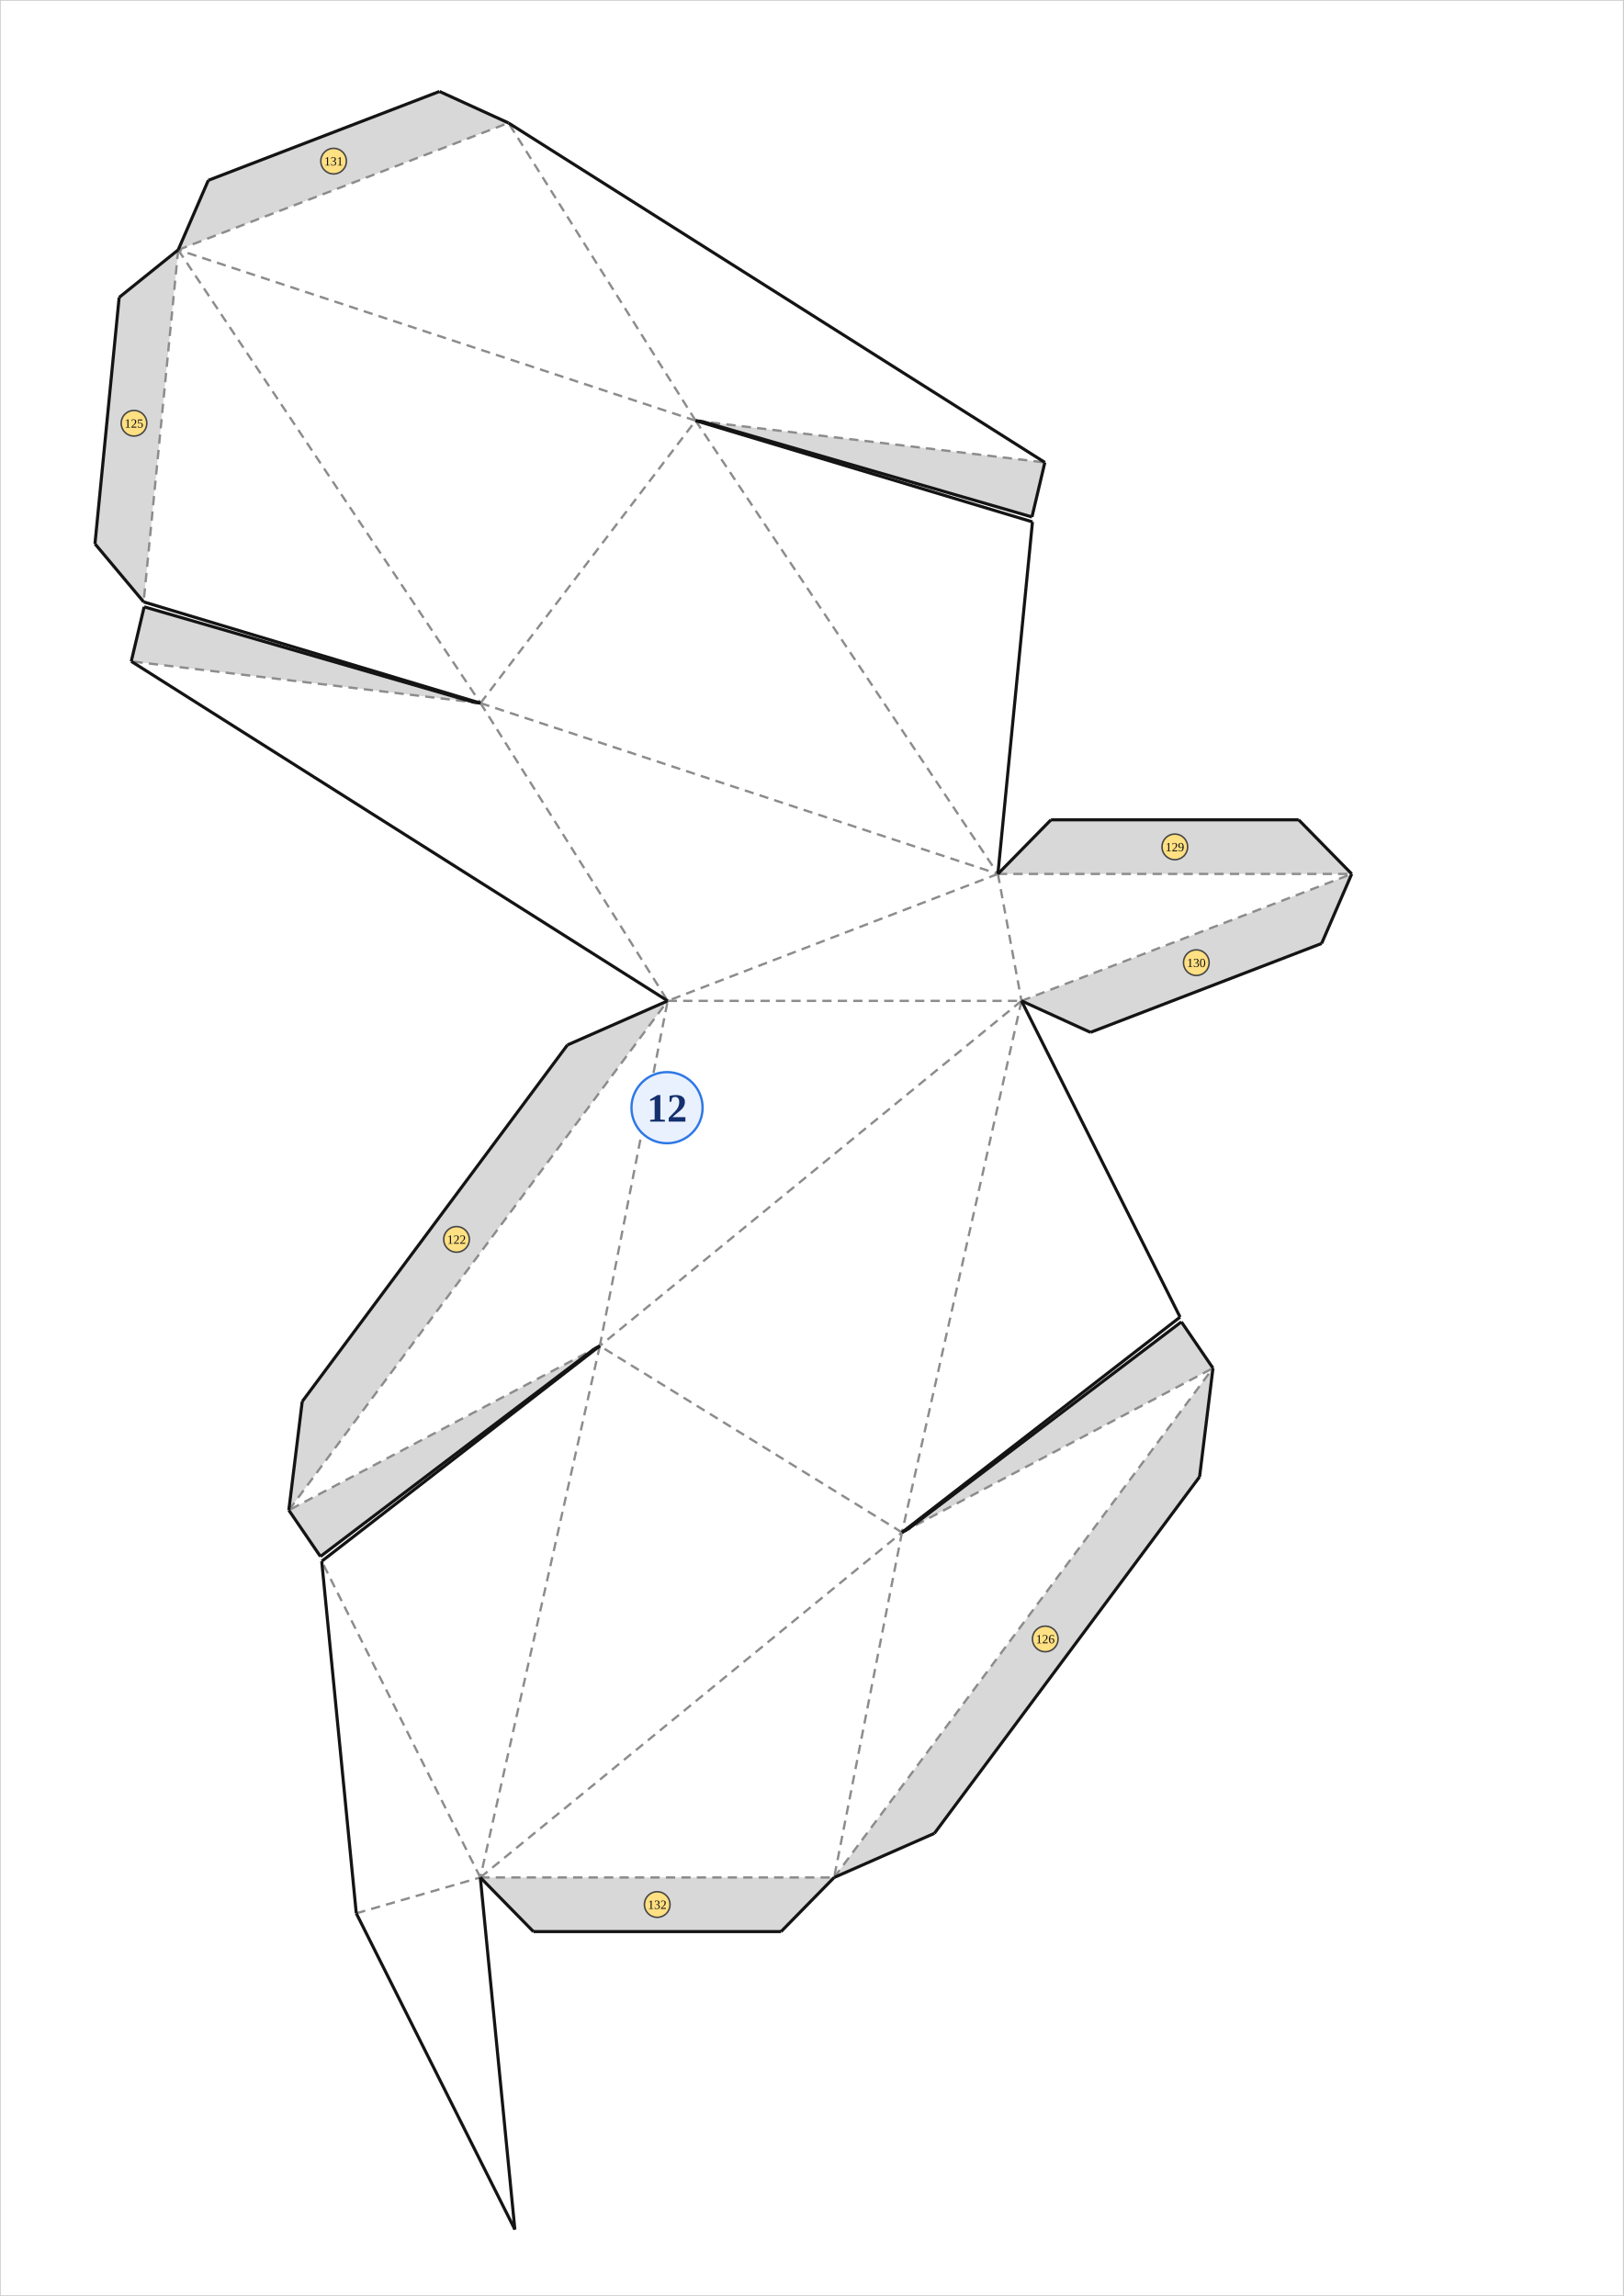
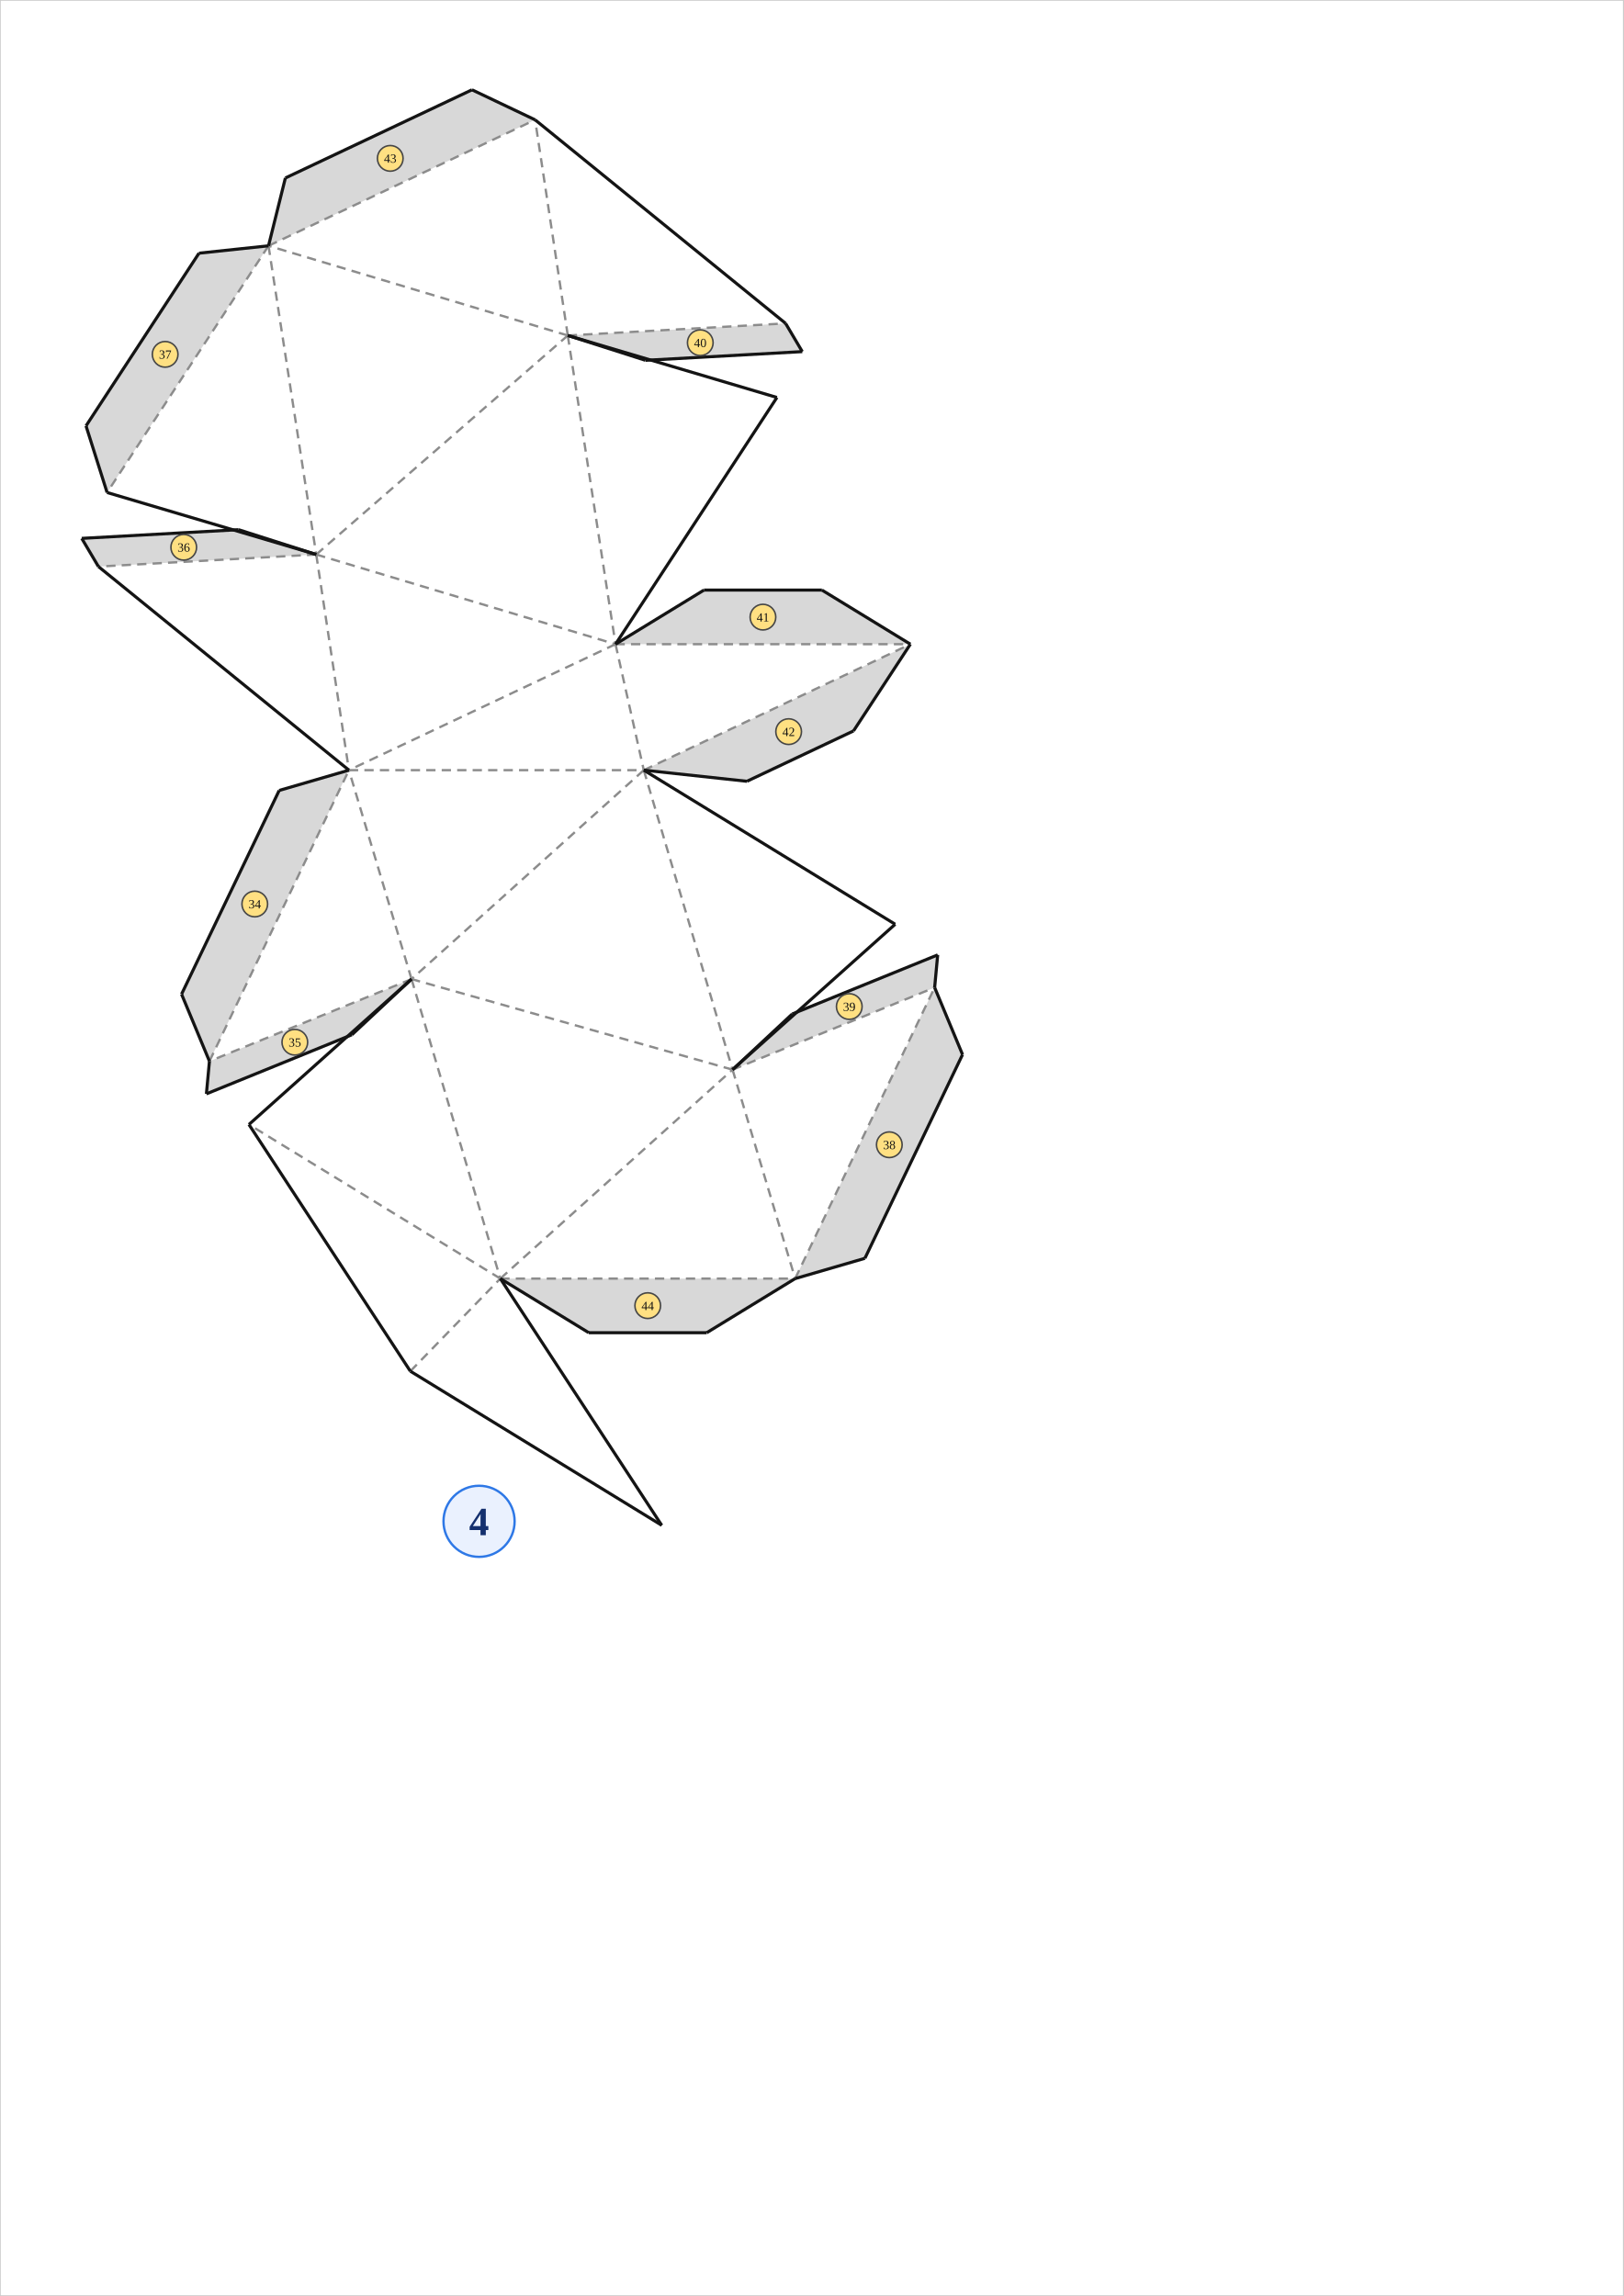
<svg xmlns="http://www.w3.org/2000/svg" width="210.00mm" height="297.00mm" viewBox="0 0 210.00 297.00">
  <rect x="0" y="0" width="210.00" height="297.00" fill="#ffffff" stroke="#cccccc" stroke-width="0.2" />
-   <polygon points="86.352,129.468 73.386,135.173 39.088,181.294 37.355,195.354" fill="rgb(216,216,216)" />
-   <polygon points="37.355,195.354 41.441,201.337 76.853,174.486 77.577,174.103" fill="rgb(216,216,216)" />
-   <polygon points="16.977,85.551 18.644,78.5 61.333,90.856 62.145,90.954" fill="rgb(216,216,216)" />
-   <polygon points="18.579,77.862 12.283,70.347 15.411,38.469 23.047,32.321" fill="rgb(216,216,216)" />
-   <polygon points="156.878,176.975 155.146,191.035 120.848,237.155 107.881,242.861" fill="rgb(216,216,216)" />
-   <polygon points="156.878,176.975 152.792,170.991 117.38,197.843 116.657,198.225" fill="rgb(216,216,216)" />
-   <polygon points="135.135,59.818 133.468,66.87 90.779,54.513 89.967,54.416" fill="rgb(216,216,216)" />
-   <polygon points="174.824,113.048 167.96,106.048 135.928,106.048 129.064,113.048" fill="rgb(216,216,216)" />
-   <polygon points="174.824,113.048 170.929,122.045 141.03,133.539 132.112,129.468" fill="rgb(216,216,216)" />
-   <polygon points="65.759,15.901 56.841,11.831 26.942,23.324 23.047,32.321" fill="rgb(216,216,216)" />
-   <polygon points="107.881,242.861 101.017,249.861 68.986,249.861 62.122,242.861" fill="rgb(216,216,216)" />
-   <line x1="77.577" y1="174.103" x2="86.352" y2="129.468" stroke="#8c8c8c" stroke-width="0.3" stroke-dasharray="1.2,0.8" />
-   <line x1="62.145" y1="90.954" x2="86.352" y2="129.468" stroke="#8c8c8c" stroke-width="0.3" stroke-dasharray="1.2,0.8" />
-   <line x1="129.064" y1="113.048" x2="86.352" y2="129.468" stroke="#8c8c8c" stroke-width="0.3" stroke-dasharray="1.2,0.8" />
-   <line x1="86.352" y1="129.468" x2="132.112" y2="129.468" stroke="#8c8c8c" stroke-width="0.3" stroke-dasharray="1.2,0.8" />
-   <line x1="62.122" y1="242.861" x2="41.61" y2="201.956" stroke="#8c8c8c" stroke-width="0.3" stroke-dasharray="1.2,0.8" />
-   <line x1="116.657" y1="198.225" x2="107.881" y2="242.861" stroke="#8c8c8c" stroke-width="0.3" stroke-dasharray="1.2,0.8" />
-   <line x1="89.967" y1="54.416" x2="65.759" y2="15.901" stroke="#8c8c8c" stroke-width="0.3" stroke-dasharray="1.2,0.8" />
-   <line x1="116.657" y1="198.225" x2="77.577" y2="174.103" stroke="#8c8c8c" stroke-width="0.3" stroke-dasharray="1.2,0.8" />
-   <line x1="62.122" y1="242.861" x2="116.657" y2="198.225" stroke="#8c8c8c" stroke-width="0.3" stroke-dasharray="1.2,0.8" />
-   <line x1="132.112" y1="129.468" x2="116.657" y2="198.225" stroke="#8c8c8c" stroke-width="0.3" stroke-dasharray="1.2,0.8" />
-   <line x1="77.577" y1="174.103" x2="62.122" y2="242.861" stroke="#8c8c8c" stroke-width="0.3" stroke-dasharray="1.2,0.8" />
-   <line x1="132.112" y1="129.468" x2="77.577" y2="174.103" stroke="#8c8c8c" stroke-width="0.3" stroke-dasharray="1.2,0.8" />
-   <line x1="62.145" y1="90.954" x2="89.967" y2="54.416" stroke="#8c8c8c" stroke-width="0.3" stroke-dasharray="1.2,0.8" />
-   <line x1="89.967" y1="54.416" x2="23.047" y2="32.321" stroke="#8c8c8c" stroke-width="0.3" stroke-dasharray="1.2,0.8" />
-   <line x1="89.967" y1="54.416" x2="129.064" y2="113.048" stroke="#8c8c8c" stroke-width="0.3" stroke-dasharray="1.2,0.8" />
-   <line x1="23.047" y1="32.321" x2="62.145" y2="90.954" stroke="#8c8c8c" stroke-width="0.3" stroke-dasharray="1.2,0.8" />
-   <line x1="62.145" y1="90.954" x2="129.064" y2="113.048" stroke="#8c8c8c" stroke-width="0.3" stroke-dasharray="1.2,0.8" />
-   <line x1="46.078" y1="247.497" x2="62.122" y2="242.861" stroke="#8c8c8c" stroke-width="0.3" stroke-dasharray="1.2,0.8" />
-   <line x1="129.064" y1="113.048" x2="132.112" y2="129.468" stroke="#8c8c8c" stroke-width="0.3" stroke-dasharray="1.2,0.8" />
-   <line x1="37.355" y1="195.354" x2="86.352" y2="129.468" stroke="#8c8c8c" stroke-width="0.3" stroke-dasharray="1.2,0.8" />
-   <line x1="77.577" y1="174.103" x2="37.355" y2="195.354" stroke="#8c8c8c" stroke-width="0.3" stroke-dasharray="1.2,0.8" />
-   <line x1="62.145" y1="90.954" x2="16.977" y2="85.551" stroke="#8c8c8c" stroke-width="0.3" stroke-dasharray="1.2,0.8" />
-   <line x1="23.047" y1="32.321" x2="18.579" y2="77.862" stroke="#8c8c8c" stroke-width="0.3" stroke-dasharray="1.2,0.8" />
-   <line x1="107.881" y1="242.861" x2="156.878" y2="176.975" stroke="#8c8c8c" stroke-width="0.3" stroke-dasharray="1.2,0.8" />
-   <line x1="116.657" y1="198.225" x2="156.878" y2="176.975" stroke="#8c8c8c" stroke-width="0.3" stroke-dasharray="1.2,0.8" />
-   <line x1="89.967" y1="54.416" x2="135.135" y2="59.818" stroke="#8c8c8c" stroke-width="0.3" stroke-dasharray="1.2,0.8" />
-   <line x1="129.064" y1="113.048" x2="174.824" y2="113.048" stroke="#8c8c8c" stroke-width="0.3" stroke-dasharray="1.2,0.8" />
-   <line x1="132.112" y1="129.468" x2="174.824" y2="113.048" stroke="#8c8c8c" stroke-width="0.3" stroke-dasharray="1.2,0.8" />
-   <line x1="23.047" y1="32.321" x2="65.759" y2="15.901" stroke="#8c8c8c" stroke-width="0.3" stroke-dasharray="1.2,0.8" />
-   <line x1="62.122" y1="242.861" x2="107.881" y2="242.861" stroke="#8c8c8c" stroke-width="0.3" stroke-dasharray="1.2,0.8" />
-   <line x1="86.352" y1="129.468" x2="16.977" y2="85.551" stroke="#141414" stroke-width="0.4" />
-   <line x1="41.61" y1="201.956" x2="77.577" y2="174.103" stroke="#141414" stroke-width="0.4" />
-   <line x1="62.145" y1="90.954" x2="18.579" y2="77.862" stroke="#141414" stroke-width="0.4" />
-   <line x1="46.078" y1="247.497" x2="41.61" y2="201.956" stroke="#141414" stroke-width="0.4" />
-   <line x1="65.759" y1="15.901" x2="135.135" y2="59.818" stroke="#141414" stroke-width="0.4" />
-   <line x1="152.623" y1="170.373" x2="116.657" y2="198.225" stroke="#141414" stroke-width="0.4" />
-   <line x1="89.967" y1="54.416" x2="133.532" y2="67.508" stroke="#141414" stroke-width="0.4" />
-   <line x1="133.532" y1="67.508" x2="129.064" y2="113.048" stroke="#141414" stroke-width="0.4" />
-   <line x1="132.112" y1="129.468" x2="152.623" y2="170.373" stroke="#141414" stroke-width="0.4" />
-   <line x1="66.59" y1="288.401" x2="46.078" y2="247.497" stroke="#141414" stroke-width="0.4" />
-   <line x1="62.122" y1="242.861" x2="66.59" y2="288.401" stroke="#141414" stroke-width="0.4" />
-   <line x1="86.352" y1="129.468" x2="73.386" y2="135.173" stroke="#141414" stroke-width="0.4" />
-   <line x1="73.386" y1="135.173" x2="39.088" y2="181.294" stroke="#141414" stroke-width="0.4" />
-   <line x1="39.088" y1="181.294" x2="37.355" y2="195.354" stroke="#141414" stroke-width="0.4" />
-   <line x1="37.355" y1="195.354" x2="41.441" y2="201.337" stroke="#141414" stroke-width="0.4" />
-   <line x1="41.441" y1="201.337" x2="76.853" y2="174.486" stroke="#141414" stroke-width="0.4" />
-   <line x1="76.853" y1="174.486" x2="77.577" y2="174.103" stroke="#141414" stroke-width="0.4" />
-   <line x1="16.977" y1="85.551" x2="18.644" y2="78.5" stroke="#141414" stroke-width="0.4" />
-   <line x1="18.644" y1="78.5" x2="61.333" y2="90.856" stroke="#141414" stroke-width="0.4" />
-   <line x1="61.333" y1="90.856" x2="62.145" y2="90.954" stroke="#141414" stroke-width="0.4" />
-   <line x1="18.579" y1="77.862" x2="12.283" y2="70.347" stroke="#141414" stroke-width="0.4" />
-   <line x1="12.283" y1="70.347" x2="15.411" y2="38.469" stroke="#141414" stroke-width="0.4" />
-   <line x1="15.411" y1="38.469" x2="23.047" y2="32.321" stroke="#141414" stroke-width="0.4" />
-   <line x1="156.878" y1="176.975" x2="155.146" y2="191.035" stroke="#141414" stroke-width="0.4" />
-   <line x1="155.146" y1="191.035" x2="120.848" y2="237.155" stroke="#141414" stroke-width="0.4" />
-   <line x1="120.848" y1="237.155" x2="107.881" y2="242.861" stroke="#141414" stroke-width="0.4" />
-   <line x1="156.878" y1="176.975" x2="152.792" y2="170.991" stroke="#141414" stroke-width="0.4" />
-   <line x1="152.792" y1="170.991" x2="117.38" y2="197.843" stroke="#141414" stroke-width="0.4" />
-   <line x1="117.38" y1="197.843" x2="116.657" y2="198.225" stroke="#141414" stroke-width="0.4" />
-   <line x1="135.135" y1="59.818" x2="133.468" y2="66.87" stroke="#141414" stroke-width="0.4" />
-   <line x1="133.468" y1="66.87" x2="90.779" y2="54.513" stroke="#141414" stroke-width="0.4" />
-   <line x1="90.779" y1="54.513" x2="89.967" y2="54.416" stroke="#141414" stroke-width="0.4" />
-   <line x1="174.824" y1="113.048" x2="167.96" y2="106.048" stroke="#141414" stroke-width="0.4" />
-   <line x1="167.96" y1="106.048" x2="135.928" y2="106.048" stroke="#141414" stroke-width="0.4" />
-   <line x1="135.928" y1="106.048" x2="129.064" y2="113.048" stroke="#141414" stroke-width="0.4" />
-   <line x1="174.824" y1="113.048" x2="170.929" y2="122.045" stroke="#141414" stroke-width="0.4" />
-   <line x1="170.929" y1="122.045" x2="141.03" y2="133.539" stroke="#141414" stroke-width="0.4" />
-   <line x1="141.03" y1="133.539" x2="132.112" y2="129.468" stroke="#141414" stroke-width="0.4" />
-   <line x1="65.759" y1="15.901" x2="56.841" y2="11.831" stroke="#141414" stroke-width="0.4" />
-   <line x1="56.841" y1="11.831" x2="26.942" y2="23.324" stroke="#141414" stroke-width="0.4" />
-   <line x1="26.942" y1="23.324" x2="23.047" y2="32.321" stroke="#141414" stroke-width="0.4" />
-   <line x1="107.881" y1="242.861" x2="101.017" y2="249.861" stroke="#141414" stroke-width="0.4" />
-   <line x1="101.017" y1="249.861" x2="68.986" y2="249.861" stroke="#141414" stroke-width="0.4" />
-   <line x1="68.986" y1="249.861" x2="62.122" y2="242.861" stroke="#141414" stroke-width="0.4" />
-   <circle cx="59.045" cy="160.322" r="1.66" fill="#ffe082" stroke="#464646" stroke-width="0.2" />
-   <text x="59.045" y="160.89" font-size="1.62" text-anchor="middle" fill="#141414">122</text>
-   <circle cx="17.33" cy="54.75" r="1.66" fill="#ffe082" stroke="#464646" stroke-width="0.2" />
-   <text x="17.33" y="55.32" font-size="1.62" text-anchor="middle" fill="#141414">125</text>
-   <circle cx="135.188" cy="212.006" r="1.66" fill="#ffe082" stroke="#464646" stroke-width="0.2" />
-   <text x="135.188" y="212.57" font-size="1.62" text-anchor="middle" fill="#141414">126</text>
-   <circle cx="151.944" cy="109.548" r="1.66" fill="#ffe082" stroke="#464646" stroke-width="0.2" />
-   <text x="151.944" y="110.12" font-size="1.62" text-anchor="middle" fill="#141414">129</text>
-   <circle cx="154.723" cy="124.525" r="1.66" fill="#ffe082" stroke="#464646" stroke-width="0.2" />
-   <text x="154.723" y="125.09" font-size="1.62" text-anchor="middle" fill="#141414">130</text>
-   <circle cx="43.147" cy="20.844" r="1.66" fill="#ffe082" stroke="#464646" stroke-width="0.2" />
-   <text x="43.147" y="21.41" font-size="1.62" text-anchor="middle" fill="#141414">131</text>
-   <circle cx="85.001" cy="246.361" r="1.66" fill="#ffe082" stroke="#464646" stroke-width="0.2" />
-   <text x="85.001" y="246.93" font-size="1.62" text-anchor="middle" fill="#141414">132</text>
-   <circle cx="86.27" cy="143.285" r="4.6" fill="#eaf1fe" stroke="#2e78e6" stroke-width="0.3" />
-   <text x="86.27" y="145.085" font-size="5.2" text-anchor="middle" fill="#14306e" font-weight="bold">12</text>
+   <polygon points="45.128,99.624 36.109,102.247 23.481,128.603 27.088,137.275" fill="rgb(216,216,216)" />
+   <polygon points="27.088,137.275 26.695,141.496 45.514,133.847 53.225,126.651" fill="rgb(216,216,216)" />
+   <polygon points="12.73,73.291 10.572,69.642 30.854,68.517 40.9,71.729" fill="rgb(216,216,216)" />
+   <polygon points="13.85,63.709 11.124,55.09 25.738,32.75 34.728,31.796" fill="rgb(216,216,216)" />
+   <polygon points="120.882,127.742 124.489,136.414 111.861,162.77 102.842,165.393" fill="rgb(216,216,216)" />
+   <polygon points="120.882,127.742 121.275,123.521 102.456,131.17 94.745,138.366" fill="rgb(216,216,216)" />
+   <polygon points="101.605,41.834 103.763,45.483 83.48,46.608 73.434,43.396" fill="rgb(216,216,216)" />
+   <polygon points="117.742,83.329 106.302,76.329 91.047,76.329 79.607,83.329" fill="rgb(216,216,216)" />
+   <polygon points="117.742,83.329 110.389,94.547 96.598,101.064 83.263,99.624" fill="rgb(216,216,216)" />
+   <polygon points="69.207,15.501 61.044,11.616 36.909,23.022 34.728,31.796" fill="rgb(216,216,216)" />
+   <polygon points="102.842,165.393 91.402,172.393 76.147,172.393 64.707,165.393" fill="rgb(216,216,216)" />
+   <line x1="53.225" y1="126.651" x2="45.127" y2="99.624" stroke="#8c8c8c" stroke-width="0.3" stroke-dasharray="1.2,0.8" />
+   <line x1="40.9" y1="71.729" x2="45.127" y2="99.624" stroke="#8c8c8c" stroke-width="0.3" stroke-dasharray="1.2,0.8" />
+   <line x1="79.607" y1="83.329" x2="45.127" y2="99.624" stroke="#8c8c8c" stroke-width="0.3" stroke-dasharray="1.2,0.8" />
+   <line x1="45.127" y1="99.624" x2="83.263" y2="99.624" stroke="#8c8c8c" stroke-width="0.3" stroke-dasharray="1.2,0.8" />
+   <line x1="64.707" y1="165.393" x2="32.195" y2="145.46" stroke="#8c8c8c" stroke-width="0.3" stroke-dasharray="1.2,0.8" />
+   <line x1="94.745" y1="138.366" x2="102.842" y2="165.393" stroke="#8c8c8c" stroke-width="0.3" stroke-dasharray="1.2,0.8" />
+   <line x1="73.434" y1="43.396" x2="69.207" y2="15.501" stroke="#8c8c8c" stroke-width="0.3" stroke-dasharray="1.2,0.8" />
+   <line x1="94.745" y1="138.366" x2="53.225" y2="126.651" stroke="#8c8c8c" stroke-width="0.3" stroke-dasharray="1.2,0.8" />
+   <line x1="64.707" y1="165.393" x2="94.745" y2="138.366" stroke="#8c8c8c" stroke-width="0.3" stroke-dasharray="1.2,0.8" />
+   <line x1="83.263" y1="99.624" x2="94.745" y2="138.366" stroke="#8c8c8c" stroke-width="0.3" stroke-dasharray="1.2,0.8" />
+   <line x1="53.225" y1="126.651" x2="64.707" y2="165.393" stroke="#8c8c8c" stroke-width="0.3" stroke-dasharray="1.2,0.8" />
+   <line x1="83.263" y1="99.624" x2="53.225" y2="126.651" stroke="#8c8c8c" stroke-width="0.3" stroke-dasharray="1.2,0.8" />
+   <line x1="40.9" y1="71.729" x2="73.434" y2="43.396" stroke="#8c8c8c" stroke-width="0.3" stroke-dasharray="1.2,0.8" />
+   <line x1="73.434" y1="43.396" x2="34.728" y2="31.796" stroke="#8c8c8c" stroke-width="0.3" stroke-dasharray="1.2,0.8" />
+   <line x1="73.434" y1="43.396" x2="79.607" y2="83.329" stroke="#8c8c8c" stroke-width="0.3" stroke-dasharray="1.2,0.8" />
+   <line x1="34.728" y1="31.796" x2="40.9" y2="71.729" stroke="#8c8c8c" stroke-width="0.3" stroke-dasharray="1.2,0.8" />
+   <line x1="40.9" y1="71.729" x2="79.607" y2="83.329" stroke="#8c8c8c" stroke-width="0.3" stroke-dasharray="1.2,0.8" />
+   <line x1="53.072" y1="177.373" x2="64.707" y2="165.393" stroke="#8c8c8c" stroke-width="0.3" stroke-dasharray="1.2,0.8" />
+   <line x1="79.607" y1="83.329" x2="83.263" y2="99.624" stroke="#8c8c8c" stroke-width="0.3" stroke-dasharray="1.2,0.8" />
+   <line x1="27.088" y1="137.275" x2="45.128" y2="99.624" stroke="#8c8c8c" stroke-width="0.3" stroke-dasharray="1.2,0.8" />
+   <line x1="53.225" y1="126.651" x2="27.088" y2="137.275" stroke="#8c8c8c" stroke-width="0.3" stroke-dasharray="1.2,0.8" />
+   <line x1="40.9" y1="71.729" x2="12.73" y2="73.291" stroke="#8c8c8c" stroke-width="0.3" stroke-dasharray="1.2,0.8" />
+   <line x1="34.728" y1="31.796" x2="13.85" y2="63.709" stroke="#8c8c8c" stroke-width="0.3" stroke-dasharray="1.2,0.8" />
+   <line x1="102.842" y1="165.393" x2="120.882" y2="127.742" stroke="#8c8c8c" stroke-width="0.3" stroke-dasharray="1.2,0.8" />
+   <line x1="94.745" y1="138.366" x2="120.882" y2="127.742" stroke="#8c8c8c" stroke-width="0.3" stroke-dasharray="1.2,0.8" />
+   <line x1="73.434" y1="43.396" x2="101.605" y2="41.834" stroke="#8c8c8c" stroke-width="0.3" stroke-dasharray="1.2,0.8" />
+   <line x1="79.607" y1="83.329" x2="117.742" y2="83.329" stroke="#8c8c8c" stroke-width="0.3" stroke-dasharray="1.2,0.8" />
+   <line x1="83.263" y1="99.624" x2="117.742" y2="83.329" stroke="#8c8c8c" stroke-width="0.3" stroke-dasharray="1.2,0.8" />
+   <line x1="34.728" y1="31.796" x2="69.207" y2="15.501" stroke="#8c8c8c" stroke-width="0.3" stroke-dasharray="1.2,0.8" />
+   <line x1="64.707" y1="165.393" x2="102.842" y2="165.393" stroke="#8c8c8c" stroke-width="0.3" stroke-dasharray="1.2,0.8" />
+   <line x1="45.127" y1="99.624" x2="12.73" y2="73.291" stroke="#141414" stroke-width="0.4" />
+   <line x1="32.195" y1="145.46" x2="53.225" y2="126.651" stroke="#141414" stroke-width="0.4" />
+   <line x1="40.9" y1="71.729" x2="13.85" y2="63.709" stroke="#141414" stroke-width="0.4" />
+   <line x1="53.072" y1="177.373" x2="32.195" y2="145.46" stroke="#141414" stroke-width="0.4" />
+   <line x1="69.207" y1="15.501" x2="101.605" y2="41.834" stroke="#141414" stroke-width="0.4" />
+   <line x1="115.775" y1="119.557" x2="94.745" y2="138.366" stroke="#141414" stroke-width="0.4" />
+   <line x1="73.434" y1="43.396" x2="100.484" y2="51.416" stroke="#141414" stroke-width="0.4" />
+   <line x1="100.484" y1="51.416" x2="79.607" y2="83.329" stroke="#141414" stroke-width="0.4" />
+   <line x1="83.263" y1="99.624" x2="115.775" y2="119.557" stroke="#141414" stroke-width="0.4" />
+   <line x1="85.584" y1="197.306" x2="53.072" y2="177.373" stroke="#141414" stroke-width="0.4" />
+   <line x1="64.707" y1="165.393" x2="85.584" y2="197.306" stroke="#141414" stroke-width="0.4" />
+   <line x1="45.128" y1="99.624" x2="36.109" y2="102.247" stroke="#141414" stroke-width="0.4" />
+   <line x1="36.109" y1="102.247" x2="23.481" y2="128.603" stroke="#141414" stroke-width="0.4" />
+   <line x1="23.481" y1="128.603" x2="27.088" y2="137.275" stroke="#141414" stroke-width="0.4" />
+   <line x1="27.088" y1="137.275" x2="26.695" y2="141.496" stroke="#141414" stroke-width="0.4" />
+   <line x1="26.695" y1="141.496" x2="45.514" y2="133.847" stroke="#141414" stroke-width="0.4" />
+   <line x1="45.514" y1="133.847" x2="53.225" y2="126.651" stroke="#141414" stroke-width="0.4" />
+   <line x1="12.73" y1="73.291" x2="10.572" y2="69.642" stroke="#141414" stroke-width="0.4" />
+   <line x1="10.572" y1="69.642" x2="30.854" y2="68.517" stroke="#141414" stroke-width="0.4" />
+   <line x1="30.854" y1="68.517" x2="40.9" y2="71.729" stroke="#141414" stroke-width="0.4" />
+   <line x1="13.85" y1="63.709" x2="11.124" y2="55.09" stroke="#141414" stroke-width="0.4" />
+   <line x1="11.124" y1="55.09" x2="25.738" y2="32.75" stroke="#141414" stroke-width="0.4" />
+   <line x1="25.738" y1="32.75" x2="34.728" y2="31.796" stroke="#141414" stroke-width="0.4" />
+   <line x1="120.882" y1="127.742" x2="124.489" y2="136.414" stroke="#141414" stroke-width="0.4" />
+   <line x1="124.489" y1="136.414" x2="111.861" y2="162.77" stroke="#141414" stroke-width="0.4" />
+   <line x1="111.861" y1="162.77" x2="102.842" y2="165.393" stroke="#141414" stroke-width="0.4" />
+   <line x1="120.882" y1="127.742" x2="121.275" y2="123.521" stroke="#141414" stroke-width="0.4" />
+   <line x1="121.275" y1="123.521" x2="102.456" y2="131.17" stroke="#141414" stroke-width="0.4" />
+   <line x1="102.456" y1="131.17" x2="94.745" y2="138.366" stroke="#141414" stroke-width="0.4" />
+   <line x1="101.605" y1="41.834" x2="103.763" y2="45.483" stroke="#141414" stroke-width="0.4" />
+   <line x1="103.763" y1="45.483" x2="83.48" y2="46.608" stroke="#141414" stroke-width="0.4" />
+   <line x1="83.48" y1="46.608" x2="73.434" y2="43.396" stroke="#141414" stroke-width="0.4" />
+   <line x1="117.742" y1="83.329" x2="106.302" y2="76.329" stroke="#141414" stroke-width="0.4" />
+   <line x1="106.302" y1="76.329" x2="91.047" y2="76.329" stroke="#141414" stroke-width="0.4" />
+   <line x1="91.047" y1="76.329" x2="79.607" y2="83.329" stroke="#141414" stroke-width="0.4" />
+   <line x1="117.742" y1="83.329" x2="110.389" y2="94.547" stroke="#141414" stroke-width="0.4" />
+   <line x1="110.389" y1="94.547" x2="96.598" y2="101.064" stroke="#141414" stroke-width="0.4" />
+   <line x1="96.598" y1="101.064" x2="83.263" y2="99.624" stroke="#141414" stroke-width="0.4" />
+   <line x1="69.207" y1="15.501" x2="61.044" y2="11.616" stroke="#141414" stroke-width="0.4" />
+   <line x1="61.044" y1="11.616" x2="36.909" y2="23.022" stroke="#141414" stroke-width="0.4" />
+   <line x1="36.909" y1="23.022" x2="34.728" y2="31.796" stroke="#141414" stroke-width="0.4" />
+   <line x1="102.842" y1="165.393" x2="91.402" y2="172.393" stroke="#141414" stroke-width="0.4" />
+   <line x1="91.402" y1="172.393" x2="76.147" y2="172.393" stroke="#141414" stroke-width="0.4" />
+   <line x1="76.147" y1="172.393" x2="64.707" y2="165.393" stroke="#141414" stroke-width="0.4" />
+   <circle cx="32.951" cy="116.937" r="1.66" fill="#ffe082" stroke="#464646" stroke-width="0.2" />
+   <text x="32.951" y="117.50" font-size="1.62" text-anchor="middle" fill="#141414">34</text>
+   <circle cx="38.131" cy="134.817" r="1.66" fill="#ffe082" stroke="#464646" stroke-width="0.2" />
+   <text x="38.131" y="135.38" font-size="1.62" text-anchor="middle" fill="#141414">35</text>
+   <circle cx="23.764" cy="70.795" r="1.66" fill="#ffe082" stroke="#464646" stroke-width="0.2" />
+   <text x="23.764" y="71.36" font-size="1.62" text-anchor="middle" fill="#141414">36</text>
+   <circle cx="21.36" cy="45.836" r="1.66" fill="#ffe082" stroke="#464646" stroke-width="0.2" />
+   <text x="21.36" y="46.40" font-size="1.62" text-anchor="middle" fill="#141414">37</text>
+   <circle cx="115.019" cy="148.08" r="1.66" fill="#ffe082" stroke="#464646" stroke-width="0.2" />
+   <text x="115.019" y="148.65" font-size="1.62" text-anchor="middle" fill="#141414">38</text>
+   <circle cx="109.839" cy="130.2" r="1.66" fill="#ffe082" stroke="#464646" stroke-width="0.2" />
+   <text x="109.839" y="130.77" font-size="1.62" text-anchor="middle" fill="#141414">39</text>
+   <circle cx="90.57" cy="44.33" r="1.66" fill="#ffe082" stroke="#464646" stroke-width="0.2" />
+   <text x="90.57" y="44.90" font-size="1.62" text-anchor="middle" fill="#141414">40</text>
+   <circle cx="98.675" cy="79.829" r="1.66" fill="#ffe082" stroke="#464646" stroke-width="0.2" />
+   <text x="98.675" y="80.40" font-size="1.62" text-anchor="middle" fill="#141414">41</text>
+   <circle cx="101.998" cy="94.641" r="1.66" fill="#ffe082" stroke="#464646" stroke-width="0.2" />
+   <text x="101.998" y="95.21" font-size="1.62" text-anchor="middle" fill="#141414">42</text>
+   <circle cx="50.472" cy="20.484" r="1.66" fill="#ffe082" stroke="#464646" stroke-width="0.2" />
+   <text x="50.472" y="21.05" font-size="1.62" text-anchor="middle" fill="#141414">43</text>
+   <circle cx="83.775" cy="168.893" r="1.66" fill="#ffe082" stroke="#464646" stroke-width="0.2" />
+   <text x="83.775" y="169.46" font-size="1.62" text-anchor="middle" fill="#141414">44</text>
+   <circle cx="61.959" cy="196.79" r="4.6" fill="#eaf1fe" stroke="#2e78e6" stroke-width="0.3" />
+   <text x="61.959" y="198.59" font-size="5.2" text-anchor="middle" fill="#14306e" font-weight="bold">4</text>
</svg>
